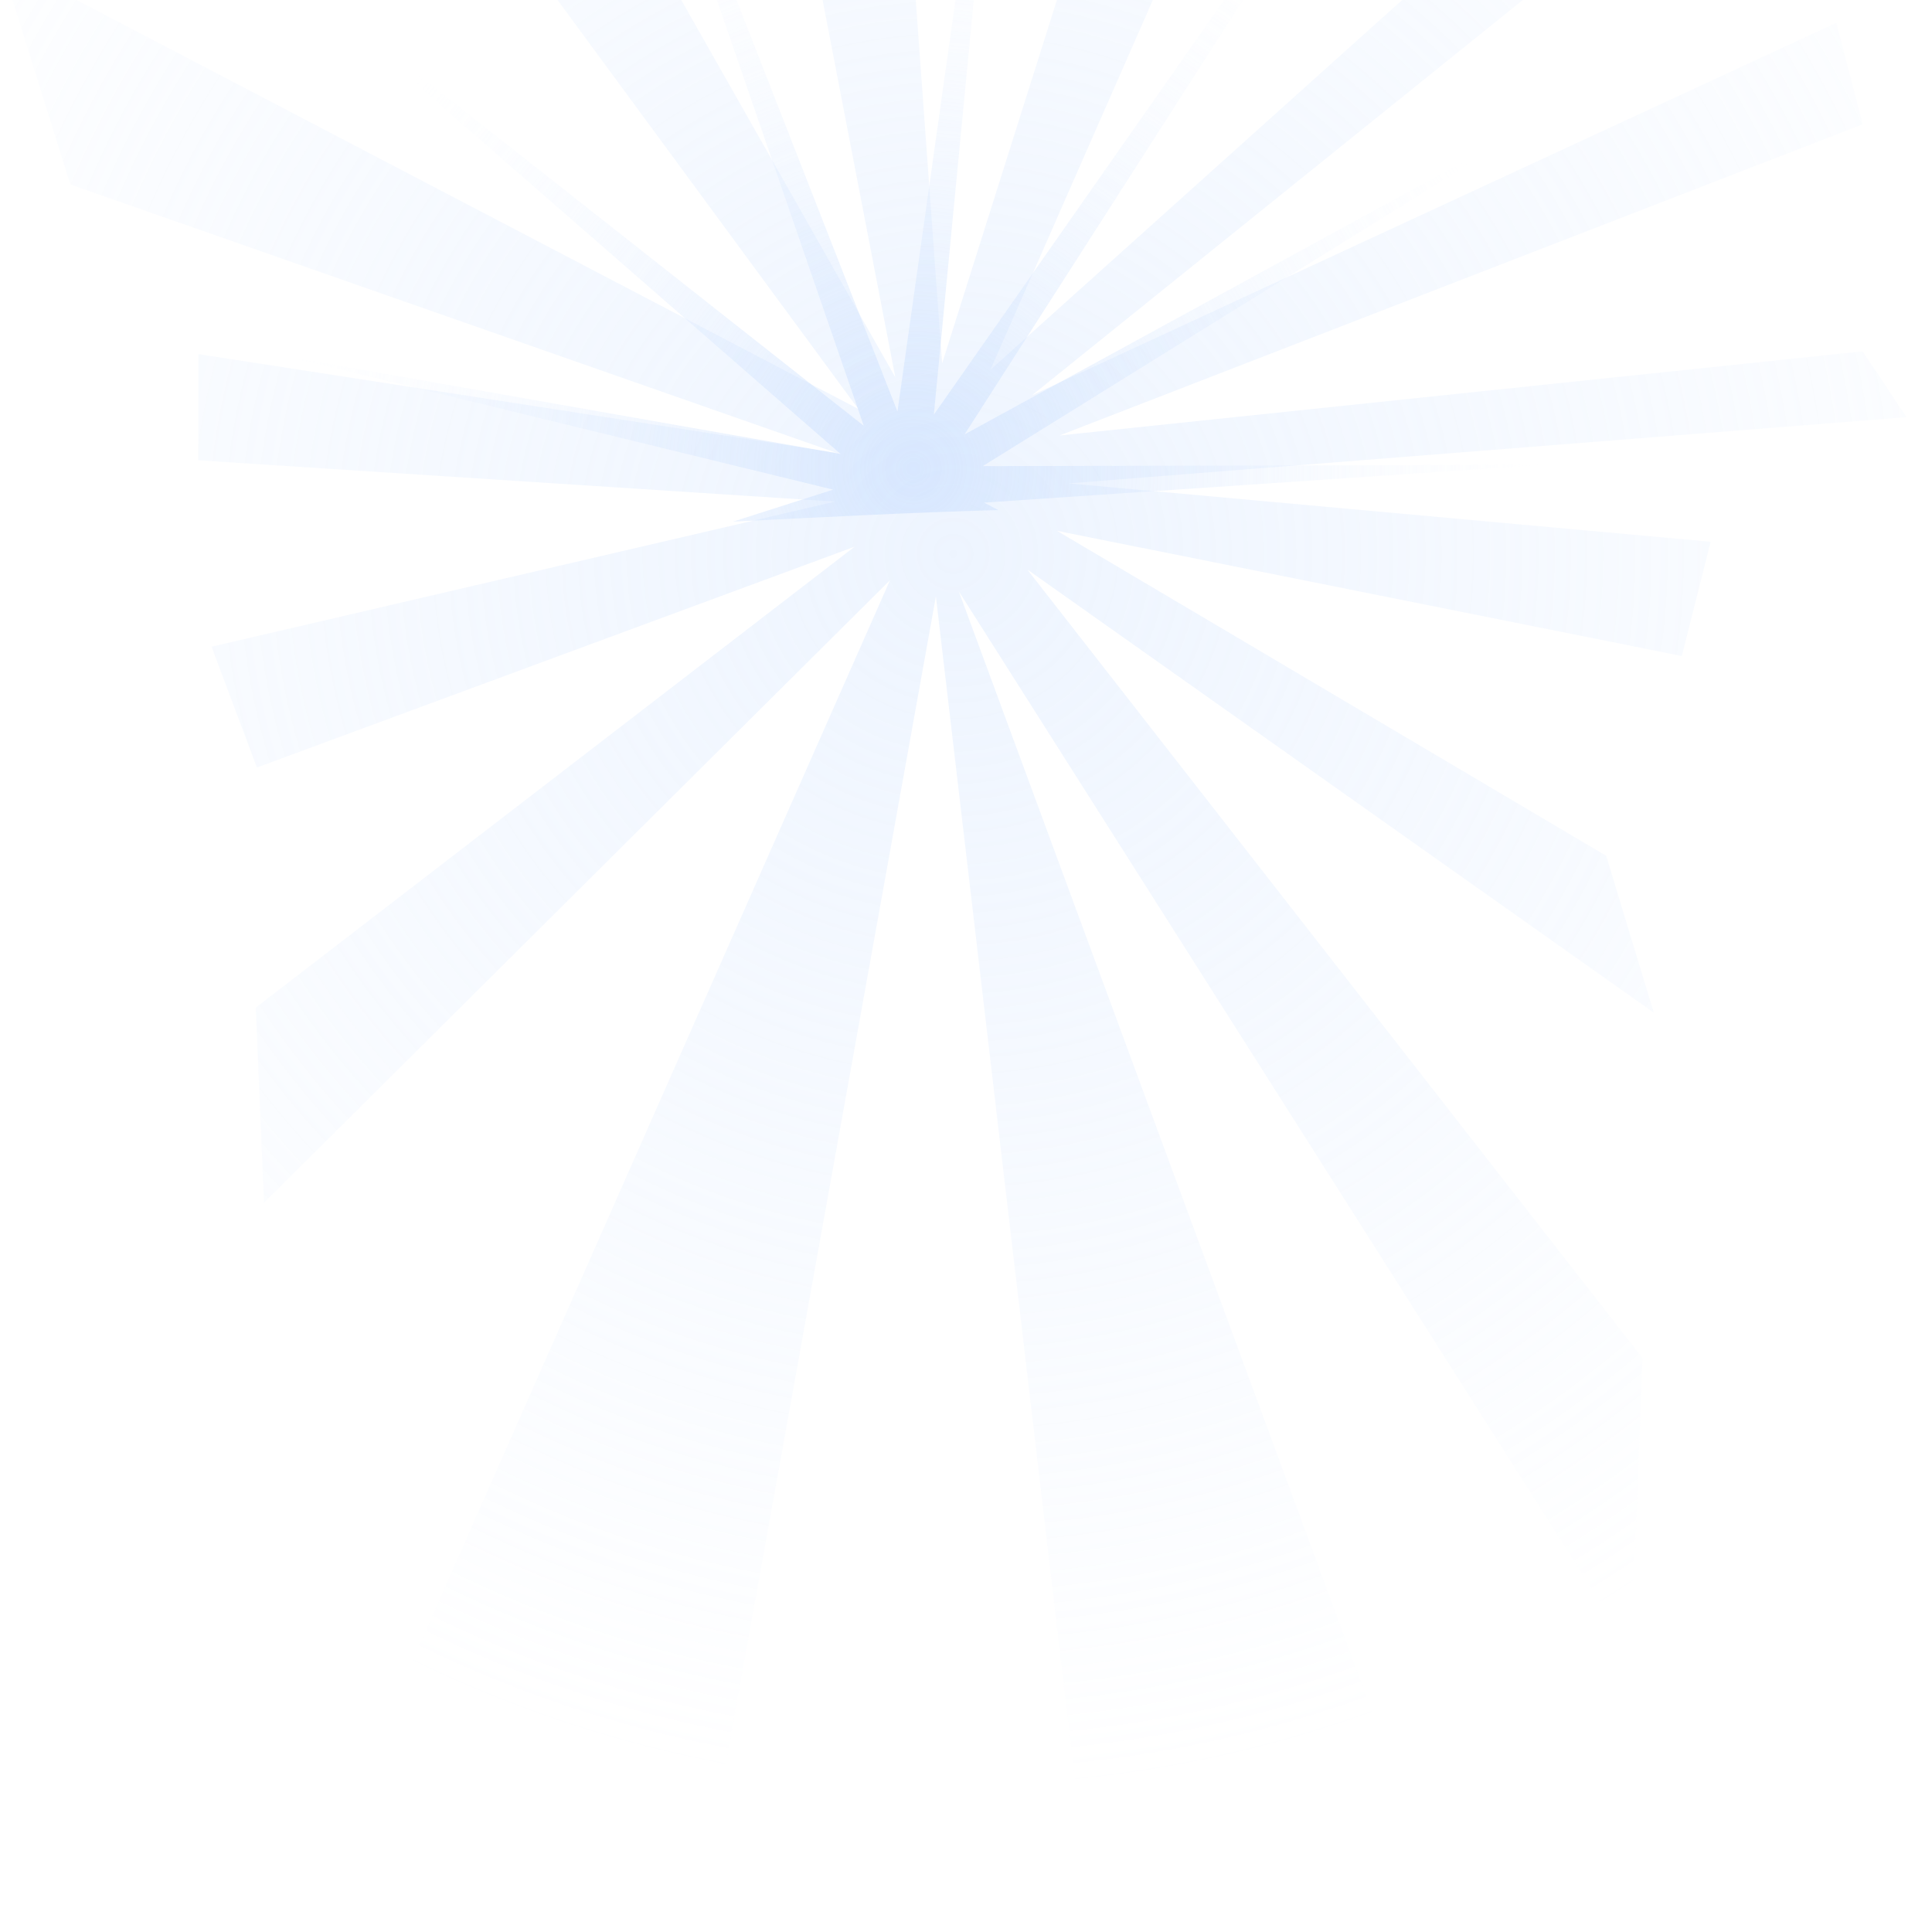
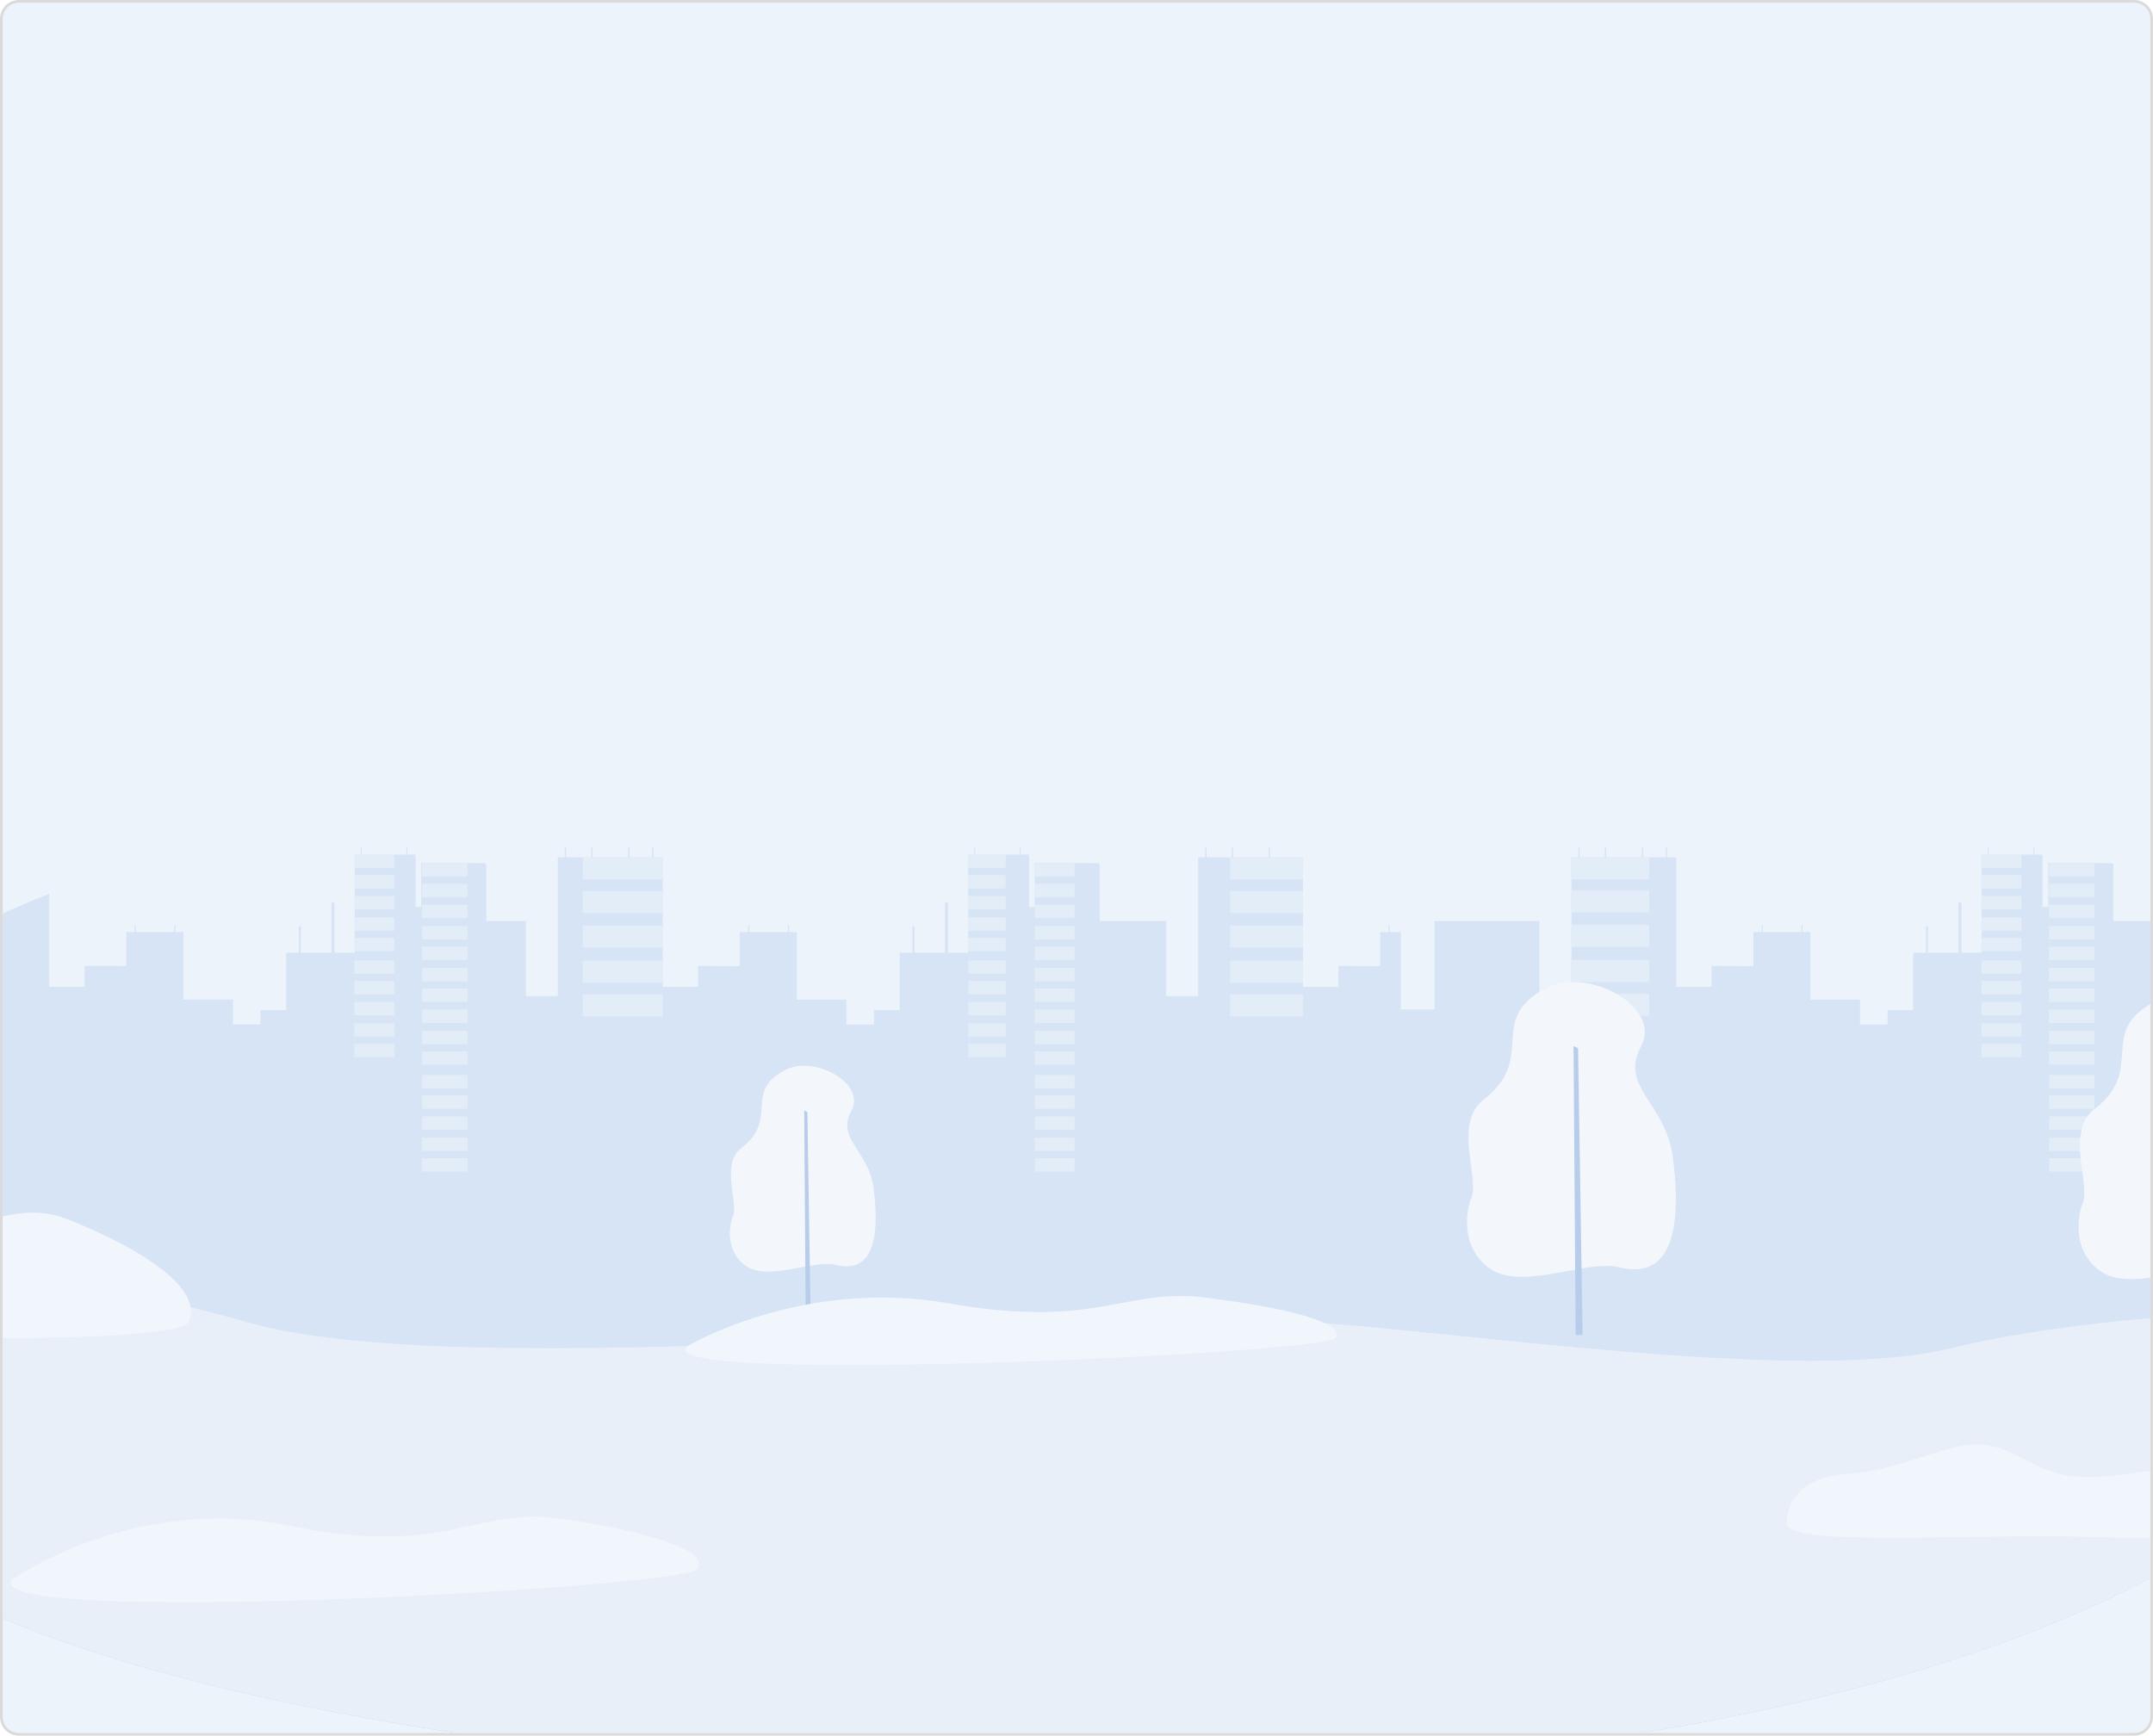
- <svg xmlns="http://www.w3.org/2000/svg" width="635" height="643" viewBox="0 0 635 643" fill="none">
-   <path opacity="0.5" d="M550.427 337.036L341.895 189.524L546.685 451.999L542.944 549.616L319.107 196.802L493.285 669H366.758L311.488 198.503L227.307 666.279L87.855 664.578L296.216 193.095L87.855 400.3L85.134 335.336L284.448 181.939L85.508 255.44L70.406 215.237L277.951 166.939L66.019 153.198V117.859L278.394 150.715L23.401 61.398L0 -13.328L285.638 136.09L51.189 -182.711L89.895 -241.178L297.985 125.58L217.171 -293.626L283.087 -299L313.563 120.954L445.328 -296.279L515.054 -299L329.617 123.097L581.922 -103.529L611.173 -84.04L343.46 131.566L611.173 7.59L619.949 41.365L352.643 144.933L619.949 116.941L634.54 138.845L355.568 160.885L569.338 180.306L559.746 218.332L351.793 176.667L534.577 284.827L550.427 337.036Z" fill="url(#paint0_radial)" fill-opacity="0.6" />
-   <path opacity="0.8" d="M277.271 162.96L243.973 173.606C273.394 172.143 302.815 170.579 332.27 169.762L327.508 167.279L513.863 154.695L327.066 155.137L513.863 39.188L321.046 144.559L482.436 -107.237L310.808 137.995L337.236 -136.42L298.699 136.974L189.723 -141.657L287.475 141.702L94.181 -10.709L279.754 151.089L95.814 118.709L277.271 162.96Z" fill="url(#paint1_radial)" fill-opacity="0.7" />
-   <defs>
-     <radialGradient id="paint0_radial" cx="0" cy="0" r="1" gradientUnits="userSpaceOnUse" gradientTransform="translate(317.278 185) scale(409.22)">
-       <stop stop-color="#C5DCFE" />
-       <stop offset="1" stop-color="#C5DCFE" stop-opacity="0" />
-     </radialGradient>
-     <radialGradient id="paint1_radial" cx="0" cy="0" r="1" gradientUnits="userSpaceOnUse" gradientTransform="translate(304.018 155.979) scale(210.52)">
-       <stop stop-color="#C5DCFE" />
-       <stop offset="1" stop-color="#EBF3FF" stop-opacity="0" />
-     </radialGradient>
-   </defs>
+ <svg xmlns="http://www.w3.org/2000/svg" width="800" height="645" viewBox="0 0 800 645" fill="none">
+   <rect x="0.5" y="0.5" width="799" height="644" rx="6.5" fill="#ECF3FB" stroke="#DADADA" />
+   <mask id="mask0" mask-type="alpha" maskUnits="userSpaceOnUse" x="1" y="1" width="798" height="643">
+     <rect x="1.5" y="1.5" width="797" height="642" rx="5.5" fill="#ECF3FB" stroke="#D7D8DB" />
+   </mask>
+   <g mask="url(#mask0)">
+     <path d="M878.689 489.224C876.894 494.889 874.886 500.44 872.665 505.859C870.364 511.524 867.817 517.009 865.058 522.315C853.663 544.191 838.416 562.687 819.054 574.849C626.37 695.997 156.226 673.681 -8.363 597.247C-29.765 587.305 -62.48 560.728 -79.605 522.691C-82.037 517.303 -84.144 511.688 -85.874 505.859C-86.021 505.386 -86.151 504.896 -86.298 504.423C-86.315 504.358 -86.331 504.309 -86.347 504.243C-86.625 503.247 -86.886 502.252 -87.147 501.256C-87.147 501.223 -87.164 501.191 -87.18 501.158C-87.294 500.717 -87.392 500.293 -87.506 499.852C-87.621 499.362 -87.735 498.872 -87.849 498.383C-87.898 498.187 -87.931 497.991 -87.98 497.795C-87.996 497.762 -87.996 497.713 -88.013 497.681C-88.045 497.55 -88.061 497.419 -88.094 497.289C-88.094 497.256 -88.11 497.24 -88.11 497.207C-88.143 497.077 -88.159 496.962 -88.192 496.832C-88.225 496.701 -88.241 496.587 -88.274 496.456C-88.355 496.032 -88.453 495.607 -88.535 495.183C-88.617 494.759 -88.715 494.334 -88.796 493.893C-88.829 493.714 -88.861 493.55 -88.894 493.371C-88.91 493.273 -88.927 493.175 -88.943 493.077C-89.008 492.702 -89.074 492.326 -89.155 491.951C-89.172 491.885 -89.172 491.836 -89.188 491.771C-89.253 491.396 -89.319 491.036 -89.368 490.661C-89.449 490.204 -89.514 489.747 -89.58 489.29C-89.645 488.833 -89.71 488.375 -89.776 487.918C-89.776 487.886 -89.792 487.853 -89.792 487.82C-89.857 487.396 -89.906 486.971 -89.972 486.531C-90.037 486.074 -90.086 485.6 -90.151 485.143C-90.2 484.719 -90.249 484.278 -90.298 483.853C-90.298 483.804 -90.298 483.772 -90.314 483.723C-90.314 483.641 -90.331 483.56 -90.347 483.478C-90.396 483.102 -90.429 482.727 -90.461 482.351V482.319C-90.461 482.254 -90.478 482.188 -90.478 482.107C-90.51 481.731 -90.543 481.356 -90.576 480.98C-90.608 480.654 -90.624 480.344 -90.657 480.017C-90.674 479.723 -90.706 479.429 -90.722 479.135C-90.739 478.842 -90.771 478.548 -90.771 478.254C-90.788 477.911 -90.82 477.585 -90.82 477.242C-90.837 476.915 -90.853 476.572 -90.869 476.246C-90.886 475.903 -90.902 475.577 -90.918 475.234C-90.935 474.842 -90.951 474.45 -90.951 474.058V473.977C-90.951 473.765 -90.967 473.536 -90.967 473.324C-90.967 472.965 -90.984 472.622 -90.984 472.263C-90.984 471.806 -90.984 471.365 -90.984 470.908C-90.984 454.86 -87.817 437.703 -80.389 419.647C-68.831 391.568 -52.163 372.598 -32.54 358.494C-28.687 355.718 -24.72 353.139 -20.639 350.723C-16.46 348.225 -12.166 345.891 -7.791 343.687C-4.575 342.071 -1.294 340.52 2.004 339.018C4.061 338.087 6.15 337.173 8.24 336.292C11.554 334.871 14.9 333.516 18.296 332.178C70.389 311.657 128.865 299.169 168.127 245.133C195.733 207.144 231.55 179.784 271.023 163.002C273.505 161.941 275.986 160.945 278.5 159.965C282.386 158.463 286.304 157.059 290.238 155.753C292.23 155.084 294.238 154.447 296.246 153.843C296.311 153.827 296.376 153.794 296.442 153.778C298.433 153.174 300.441 152.603 302.449 152.048C326.316 145.485 351.016 142.497 375.667 143.069C428.609 144.277 481.306 161.908 524.877 195.831C525.694 196.452 526.494 197.088 527.294 197.741C528.502 198.704 529.693 199.635 530.901 200.549C530.967 200.598 531.032 200.647 531.097 200.696C532.926 202.1 534.754 203.439 536.583 204.745C536.762 204.875 536.942 204.99 537.121 205.12C539.015 206.475 540.909 207.765 542.802 209.022C544.01 209.822 545.218 210.589 546.41 211.356C546.671 211.52 546.916 211.683 547.177 211.83C548.353 212.564 549.545 213.283 550.736 214.001C551.487 214.442 552.238 214.883 552.973 215.307C553.12 215.389 553.283 215.487 553.43 215.568C555.928 217.005 558.409 218.343 560.907 219.617C668.211 274.714 767.614 192.632 862.136 301.96C871.588 312.898 878.836 328.276 883.718 346.332C894.819 387.373 893.741 442.029 878.689 489.224Z" fill="#ECF3FB" />
+     <path d="M520.486 346.397V522.234L513.564 522.266L394.392 522.707V521.842L156.471 522.707V521.874L-71.41 522.707H-79.605C-82.038 517.32 -84.144 511.704 -85.874 505.876C-86.021 505.402 -86.151 504.913 -86.298 504.439C-86.315 504.374 -86.331 504.325 -86.347 504.26C-86.625 503.264 -86.886 502.268 -87.147 501.272C-87.147 501.24 -87.164 501.207 -87.18 501.174C-87.294 500.734 -87.392 500.309 -87.506 499.868C-87.621 499.379 -87.735 498.889 -87.849 498.399C-87.898 498.203 -87.931 498.007 -87.98 497.811C-87.996 497.779 -87.996 497.73 -88.013 497.697C-88.045 497.566 -88.061 497.436 -88.094 497.305C-88.094 497.273 -88.111 497.256 -88.111 497.224C-88.143 497.093 -88.159 496.979 -88.192 496.848C-88.225 496.718 -88.241 496.603 -88.274 496.473C-88.355 496.048 -88.453 495.624 -88.535 495.199C-88.617 494.775 -88.715 494.35 -88.796 493.91C-88.829 493.746 -88.861 493.583 -88.894 493.404C-88.91 493.306 -88.943 493.191 -88.959 493.093C-89.025 492.718 -89.09 492.342 -89.172 491.967C-89.188 491.902 -89.188 491.853 -89.204 491.787C-89.269 491.412 -89.335 491.053 -89.384 490.677C-89.465 490.22 -89.531 489.763 -89.596 489.306C-89.661 488.849 -89.727 488.392 -89.792 487.935C-89.792 487.902 -89.808 487.869 -89.808 487.837C-89.874 487.412 -89.922 486.988 -89.988 486.547C-90.053 486.09 -90.102 485.617 -90.167 485.159C-90.216 484.735 -90.265 484.294 -90.314 483.87C-90.314 483.821 -90.314 483.788 -90.331 483.739C-90.331 483.658 -90.347 483.576 -90.363 483.494C-90.412 483.119 -90.445 482.743 -90.478 482.368V482.335C-90.478 482.27 -90.494 482.205 -90.494 482.123C-90.527 481.748 -90.559 481.372 -90.592 480.997C-90.624 480.67 -90.641 480.36 -90.674 480.033C-90.69 479.74 -90.722 479.446 -90.739 479.152C-90.755 478.858 -90.788 478.564 -90.788 478.27C-90.804 477.927 -90.837 477.601 -90.837 477.258C-90.853 476.932 -90.869 476.589 -90.886 476.262C-90.902 475.919 -90.918 475.593 -90.935 475.25C-90.951 474.858 -90.967 474.467 -90.967 474.075V473.993C-90.967 473.781 -90.984 473.552 -90.984 473.34C-90.984 472.981 -91 472.638 -91 472.279C-91 471.822 -91 471.381 -91 470.924C-91 461.047 -89.808 450.746 -87.147 440.053C-85.499 433.393 -83.262 426.585 -80.405 419.647C-68.847 391.568 -52.179 372.598 -32.556 358.494V370.15H-20.655V350.723C-16.476 348.225 -12.183 345.891 -7.808 343.687C-4.592 342.071 -1.31 340.52 1.987 339.018C4.044 338.087 6.134 337.173 8.223 336.292C11.537 334.871 14.884 333.516 18.28 332.178V366.705H31.421V358.918L46.93 358.983V346.364H50.048V343.866H50.456V346.364H62.422H64.822V343.866H65.23V346.364H68.12V371.456H86.567V380.696H96.819V375.357H106.337V354.07H111.071V344.144H111.789V354.07H123.168V335.459H124.278V354.07H131.804V353.808H131.787V351.441H131.804V349.205H131.787V345.483H131.804V343.099H131.787V339.377H131.804V337.01H131.787V333.288H131.804V330.725H131.787V327.003H131.804V323.738H131.787V320.016H131.804V317.567H134.04V314.792H134.399V317.583H151.002V314.792H151.361V317.583H154.398V337.043L156.536 337.059V337.043H156.52V333.321H156.536V330.757H156.52V327.035H156.536V324.472H156.52V320.75H156.536V320.734H176.665V320.75H180.126C180.305 320.848 180.485 320.946 180.665 321.044V342.283H195.39V370.166H207.274V318.595H209.854V314.988H210.327V318.595H219.714V314.988H220.171V318.595H233.46V314.988H233.933V318.595H242.308V314.988H242.781V318.595H246.226V366.738H259.367V358.951L274.876 359.016V346.397H277.994V343.899H278.402V346.397H290.369H292.768V343.899H293.177V346.397H296.066V371.488H314.513V380.728H324.765V375.357H334.283V354.07H339.033V344.144H339.752V354.07H351.13V335.459H352.24V354.07H359.766V353.808H359.75V351.441H359.766V349.205H359.75V345.483H359.766V343.099H359.75V339.377H359.766V337.01H359.75V333.288H359.766V330.725H359.75V327.003H359.766V323.738H359.75V320.016H359.766V317.567H362.003V314.792H362.362V317.583H378.964V314.792H379.324V317.583H382.36V337.043L384.466 337.059H384.499V337.043H384.482V333.321H384.499V330.757H384.482V327.035H384.499V324.472H384.482V320.75H384.499V320.734H404.627V320.75H408.088C408.268 320.848 408.447 320.946 408.627 321.044V342.283H433.327V370.166H445.228V318.595H447.807V314.988H448.28V318.595H457.667V314.988H458.141V318.595H471.429V314.988H471.886V318.595H484.163V366.738H497.304V358.951L512.813 359.016V346.397H515.931V343.899H516.339V346.397H520.486Z" fill="#D6E4F5" />
+     <path d="M246.242 318.595H216.531V326.758H246.242V318.595Z" fill="#E3EDF8" />
+     <path d="M246.242 331.149H216.531V339.312H246.242V331.149Z" fill="#E3EDF8" />
+     <path d="M246.242 343.981H216.531V352.143H246.242V343.981Z" fill="#E3EDF8" />
+     <path d="M246.242 357.008H216.531V365.171H246.242V357.008Z" fill="#E3EDF8" />
+     <path d="M246.242 369.578H216.531V377.741H246.242V369.578Z" fill="#E3EDF8" />
+     <path d="M373.659 317.567H359.799V322.53H373.659V317.567Z" fill="#E3EDF8" />
+     <path d="M373.659 325.207H359.799V330.17H373.659V325.207Z" fill="#E3EDF8" />
+     <path d="M373.659 332.994H359.799V337.957H373.659V332.994Z" fill="#E3EDF8" />
+     <path d="M373.659 340.895H359.799V345.858H373.659V340.895Z" fill="#E3EDF8" />
+     <path d="M373.659 348.535H359.799V353.498H373.659V348.535Z" fill="#E3EDF8" />
+     <path d="M373.659 356.927H359.799V361.889H373.659V356.927Z" fill="#E3EDF8" />
+     <path d="M373.659 364.567H359.799V369.529H373.659V364.567Z" fill="#E3EDF8" />
+     <path d="M373.659 372.354H359.799V377.316H373.659V372.354Z" fill="#E3EDF8" />
+     <path d="M373.659 380.255H359.799V385.218H373.659V380.255Z" fill="#E3EDF8" />
+     <path d="M373.659 387.895H359.799V392.858H373.659V387.895Z" fill="#E3EDF8" />
+     <path d="M399.305 320.816H384.45V325.778H399.305V320.816Z" fill="#E3EDF8" />
+     <path d="M399.305 328.456H384.45V333.418H399.305V328.456Z" fill="#E3EDF8" />
+     <path d="M399.305 336.243H384.45V341.205H399.305V336.243Z" fill="#E3EDF8" />
+     <path d="M399.305 344.144H384.45V349.107H399.305V344.144Z" fill="#E3EDF8" />
+     <path d="M399.305 351.784H384.45V356.747H399.305V351.784Z" fill="#E3EDF8" />
+     <path d="M399.305 359.734H384.45V364.697H399.305V359.734Z" fill="#E3EDF8" />
+     <path d="M399.305 367.358H384.45V372.321H399.305V367.358Z" fill="#E3EDF8" />
+     <path d="M399.305 375.145H384.45V380.108H399.305V375.145Z" fill="#E3EDF8" />
+     <path d="M399.305 383.063H384.45V388.026H399.305V383.063Z" fill="#E3EDF8" />
+     <path d="M399.305 390.703H384.45V395.666H399.305V390.703Z" fill="#E3EDF8" />
+     <path d="M399.305 399.453H384.45V404.416H399.305V399.453Z" fill="#E3EDF8" />
+     <path d="M399.305 407.077H384.45V412.04H399.305V407.077Z" fill="#E3EDF8" />
+     <path d="M399.305 414.864H384.45V419.827H399.305V414.864Z" fill="#E3EDF8" />
+     <path d="M399.305 422.782H384.45V427.744H399.305V422.782Z" fill="#E3EDF8" />
+     <path d="M399.305 430.405H384.45V435.368H399.305V430.405Z" fill="#E3EDF8" />
+     <path d="M484.146 318.595H457.096V326.758H484.146V318.595Z" fill="#E3EDF8" />
+     <path d="M484.146 331.149H457.096V339.312H484.146V331.149Z" fill="#E3EDF8" />
+     <path d="M484.146 343.981H457.096V352.143H484.146V343.981Z" fill="#E3EDF8" />
+     <path d="M484.146 357.008H457.096V365.171H484.146V357.008Z" fill="#E3EDF8" />
+     <path d="M484.146 369.578H457.096V377.741H484.146V369.578Z" fill="#E3EDF8" />
+     <path d="M146.545 317.567H131.689V322.53H146.545V317.567Z" fill="#E3EDF8" />
+     <path d="M146.545 325.207H131.689V330.17H146.545V325.207Z" fill="#E3EDF8" />
+     <path d="M146.545 332.994H131.689V337.957H146.545V332.994Z" fill="#E3EDF8" />
+     <path d="M146.545 340.895H131.689V345.858H146.545V340.895Z" fill="#E3EDF8" />
+     <path d="M146.545 348.535H131.689V353.498H146.545V348.535Z" fill="#E3EDF8" />
+     <path d="M146.545 356.927H131.689V361.889H146.545V356.927Z" fill="#E3EDF8" />
+     <path d="M146.545 364.567H131.689V369.529H146.545V364.567Z" fill="#E3EDF8" />
+     <path d="M146.545 372.354H131.689V377.316H146.545V372.354Z" fill="#E3EDF8" />
+     <path d="M146.545 380.255H131.689V385.218H146.545V380.255Z" fill="#E3EDF8" />
+     <path d="M146.545 387.895H131.689V392.858H146.545V387.895Z" fill="#E3EDF8" />
+     <path d="M173.726 320.816H156.846V325.778H173.726V320.816Z" fill="#E3EDF8" />
+     <path d="M173.726 328.456H156.846V333.418H173.726V328.456Z" fill="#E3EDF8" />
+     <path d="M173.726 336.243H156.846V341.205H173.726V336.243Z" fill="#E3EDF8" />
+     <path d="M173.726 344.144H156.846V349.107H173.726V344.144Z" fill="#E3EDF8" />
+     <path d="M173.726 351.784H156.846V356.747H173.726V351.784Z" fill="#E3EDF8" />
+     <path d="M173.726 359.734H156.846V364.697H173.726V359.734Z" fill="#E3EDF8" />
+     <path d="M173.726 367.358H156.846V372.321H173.726V367.358Z" fill="#E3EDF8" />
+     <path d="M173.726 375.145H156.846V380.108H173.726V375.145Z" fill="#E3EDF8" />
+     <path d="M173.726 383.063H156.846V388.026H173.726V383.063Z" fill="#E3EDF8" />
+     <path d="M173.726 390.703H156.846V395.666H173.726V390.703Z" fill="#E3EDF8" />
+     <path d="M173.726 399.453H156.846V404.416H173.726V399.453Z" fill="#E3EDF8" />
+     <path d="M173.726 407.077H156.846V412.04H173.726V407.077Z" fill="#E3EDF8" />
+     <path d="M173.726 414.864H156.846V419.827H173.726V414.864Z" fill="#E3EDF8" />
+     <path d="M173.726 422.782H156.846V427.744H173.726V422.782Z" fill="#E3EDF8" />
+     <path d="M173.726 430.405H156.846V435.368H173.726V430.405Z" fill="#E3EDF8" />
+     <path d="M883.734 346.397C896.157 392.286 893.3 455.35 872.665 505.86C870.364 511.524 867.817 517.01 865.058 522.315L760.986 522.691V521.858L533.105 522.691H513.548V375.129H533.073V342.283H572.008V370.166H583.909V318.595H586.488V314.988H586.961V318.595H596.348V314.988H596.822V318.595H610.11V314.988H610.584V318.595H618.942V314.988H619.415V318.595H622.844V366.738H635.985V358.951L651.494 359.016V346.397H654.612V343.899H655.02V346.397H666.987H669.386V343.899H669.794V346.397H672.684V371.488H691.131V380.728H701.383V375.357H710.901V354.07H715.635V344.144H716.353V354.07H727.732V335.459H728.842V354.07H736.368V353.808H736.352V351.441H736.368V349.205H736.352V345.483H736.368V343.099H736.352V339.377H736.368V337.01H736.352V333.288H736.368V330.725H736.352V327.003H736.368V323.738H736.352V320.016H736.368V317.567H738.604V314.792H738.964V317.583H755.566V314.792H755.925V317.583H758.962V337.043L761.1 337.059V337.043H761.084V333.321H761.1V330.757H761.084V327.035H761.1V324.472H761.084V320.75H761.1V320.734H781.229V320.75H784.69C784.869 320.848 785.049 320.946 785.229 321.044V342.283H799.954V370.166H811.838V318.595H814.418V314.988H814.891V318.595H824.278V314.988H824.735V318.595H838.024V314.988H838.497V318.595H846.856V314.988H847.329V318.595H850.774V366.738H863.915V358.951L879.424 359.016V346.397H882.542V343.899H882.95V346.397H883.734Z" fill="#D6E4F5" />
+     <path d="M612.788 318.595H583.909V326.758H612.788V318.595Z" fill="#E3EDF8" />
+     <path d="M612.788 330.888H583.909V339.051H612.788V330.888Z" fill="#E3EDF8" />
+     <path d="M612.788 343.703H583.909V351.866H612.788V343.703Z" fill="#E3EDF8" />
+     <path d="M612.788 356.731H583.909V364.893H612.788V356.731Z" fill="#E3EDF8" />
+     <path d="M612.788 369.301H583.909V377.463H612.788V369.301Z" fill="#E3EDF8" />
+     <path d="M751.077 317.567H736.221V322.53H751.077V317.567Z" fill="#E3EDF8" />
+     <path d="M751.077 325.207H736.221V330.17H751.077V325.207Z" fill="#E3EDF8" />
+     <path d="M751.077 332.994H736.221V337.957H751.077V332.994Z" fill="#E3EDF8" />
+     <path d="M751.077 340.895H736.221V345.858H751.077V340.895Z" fill="#E3EDF8" />
+     <path d="M751.077 348.535H736.221V353.498H751.077V348.535Z" fill="#E3EDF8" />
+     <path d="M751.077 356.927H736.221V361.889H751.077V356.927Z" fill="#E3EDF8" />
+     <path d="M751.077 364.567H736.221V369.529H751.077V364.567Z" fill="#E3EDF8" />
+     <path d="M751.077 372.354H736.221V377.316H751.077V372.354Z" fill="#E3EDF8" />
+     <path d="M751.077 380.255H736.221V385.218H751.077V380.255Z" fill="#E3EDF8" />
+     <path d="M751.077 387.895H736.221V392.858H751.077V387.895Z" fill="#E3EDF8" />
+     <path d="M778.258 320.816H761.378V325.778H778.258V320.816Z" fill="#E3EDF8" />
+     <path d="M778.258 328.456H761.378V333.418H778.258V328.456Z" fill="#E3EDF8" />
+     <path d="M778.258 336.243H761.378V341.205H778.258V336.243Z" fill="#E3EDF8" />
+     <path d="M778.258 344.144H761.378V349.107H778.258V344.144Z" fill="#E3EDF8" />
+     <path d="M778.258 351.784H761.378V356.747H778.258V351.784Z" fill="#E3EDF8" />
+     <path d="M778.258 359.734H761.378V364.697H778.258V359.734Z" fill="#E3EDF8" />
+     <path d="M778.258 367.358H761.378V372.321H778.258V367.358Z" fill="#E3EDF8" />
+     <path d="M778.258 375.145H761.378V380.108H778.258V375.145Z" fill="#E3EDF8" />
+     <path d="M778.258 383.063H761.378V388.026H778.258V383.063Z" fill="#E3EDF8" />
+     <path d="M778.258 390.703H761.378V395.666H778.258V390.703Z" fill="#E3EDF8" />
+     <path d="M778.258 399.453H761.378V404.416H778.258V399.453Z" fill="#E3EDF8" />
+     <path d="M778.258 407.077H761.378V412.04H778.258V407.077Z" fill="#E3EDF8" />
+     <path d="M778.258 414.864H761.378V419.827H778.258V414.864Z" fill="#E3EDF8" />
+     <path d="M778.258 422.782H761.378V427.744H778.258V422.782Z" fill="#E3EDF8" />
+     <path d="M778.258 430.405H761.378V435.368H778.258V430.405Z" fill="#E3EDF8" />
+     <path d="M872.665 505.859C860.813 534.869 843.117 559.732 819.07 574.849C626.37 695.997 156.242 673.681 -8.363 597.247C-32.801 585.901 -71.965 552.859 -85.874 505.859H872.665Z" fill="#B8CDEB" />
+     <path d="M878.689 489.224C876.894 494.889 874.886 500.44 872.665 505.86C870.364 511.524 867.817 517.01 865.058 522.315C859.41 533.171 852.814 543.179 845.239 551.994C842.676 554.982 839.999 557.822 837.224 560.532C834.889 562.785 832.49 564.94 829.992 566.98C826.498 569.837 822.858 572.466 819.07 574.865C650.433 680.864 269.326 677.011 66.455 623.171C37.511 615.498 12.19 606.781 -8.363 597.247C-29.765 587.305 -62.48 560.728 -79.605 522.691C-82.038 517.303 -84.144 511.688 -85.874 505.86C-87.082 501.811 -88.094 497.648 -88.878 493.387L-90.967 470.94C-90.967 470.94 9.497 467.202 91.236 491.167C172.975 515.132 422.471 487.363 484.146 491.167C545.806 494.971 670.072 514.463 724.957 501.011C767.483 490.596 839.526 484.621 878.689 489.224Z" fill="#E8EFF9" />
+     <path d="M773.507 447.987C773.507 447.987 768.283 463.006 779.858 471.952C791.432 480.915 814.777 468.998 826.498 471.952C849.141 477.65 847.884 449 845.729 432.626C843.166 413.166 826.498 407.779 834.465 393.005C841.974 379.063 815.316 364.648 800.623 372.288C778.927 383.569 797.636 397.249 778.258 412.138C766.896 420.855 777.605 441.555 773.507 447.987Z" fill="#F3F7FC" />
+     <path d="M272.052 452.64C272.052 452.64 268.248 463.561 276.672 470.075C285.079 476.589 302.074 467.937 310.595 470.075C327.051 474.222 326.153 453.391 324.586 441.474C322.725 427.336 310.595 423.418 316.391 412.66C321.86 402.522 302.465 392.042 291.789 397.592C276.003 405.804 289.618 415.745 275.529 426.569C267.252 432.919 275.039 447.971 272.052 452.64Z" fill="#F3F7FC" />
+     <path d="M298.825 412.66L299.364 487.641H301.176L300 413.28L298.825 412.66Z" fill="#B8CDEB" />
+     <path d="M546.328 445.963C546.328 445.963 540.892 461.602 552.94 470.94C564.988 480.278 589.329 467.871 601.54 470.94C625.129 476.883 623.823 447.024 621.57 429.965C618.893 409.705 601.54 404.089 609.833 388.695C617.669 374.166 589.867 359.163 574.587 367.113C551.977 378.867 571.469 393.119 551.291 408.628C539.439 417.704 550.606 439.27 546.328 445.963Z" fill="#F3F7FC" />
+     <path d="M584.692 388.695L585.46 496.114H588.055L586.374 389.56L584.692 388.695Z" fill="#B8CDEB" />
+     <path d="M255.253 500.342C255.253 500.342 297.796 474.711 352.632 484.359C407.468 494.007 418.079 478.482 447.742 482.188C477.404 485.878 500.374 491.461 496.129 497.256C491.901 503.052 239.5 514.773 255.253 500.342Z" fill="#F1F6FC" />
+     <path d="M4.763 586.815C4.763 586.815 49.722 555.047 107.659 567.013C165.597 578.979 176.796 559.732 208.156 564.319C239.5 568.907 263.759 575.812 259.286 582.995C254.78 590.178 -11.905 604.707 4.763 586.815Z" fill="#F1F6FC" />
+     <path d="M70.03 491.33C66.716 498.203 -19.97 499.297 -88.878 493.42C-88.894 493.322 -88.927 493.208 -88.943 493.11C-89.008 492.734 -89.074 492.359 -89.155 491.983C-89.172 491.918 -89.172 491.869 -89.188 491.804C-89.253 491.428 -89.319 491.069 -89.368 490.694C-89.449 490.236 -89.514 489.779 -89.58 489.322C-89.645 488.865 -89.71 488.408 -89.776 487.951C-89.776 487.918 -89.792 487.886 -89.792 487.853C-89.857 487.429 -89.906 487.004 -89.972 486.563C-90.037 486.106 -90.086 485.633 -90.151 485.176C-90.2 484.751 -90.249 484.31 -90.298 483.886C-90.298 483.837 -90.298 483.804 -90.314 483.755C-90.314 483.674 -90.331 483.592 -90.347 483.511C-90.396 483.135 -90.429 482.76 -90.461 482.384V482.351C-90.461 482.286 -90.478 482.221 -90.478 482.139C-90.51 481.764 -90.543 481.388 -90.576 481.013C-90.608 480.686 -90.624 480.376 -90.657 480.05C-90.674 479.756 -90.706 479.462 -90.722 479.168C-90.739 478.874 -90.771 478.58 -90.771 478.287C-90.788 477.944 -90.82 477.617 -90.82 477.274C-90.837 476.948 -90.853 476.605 -90.869 476.279C-90.886 475.936 -90.902 475.609 -90.918 475.266C-90.935 474.875 -90.951 474.483 -90.951 474.091V474.009C-90.951 473.797 -90.967 473.569 -90.967 473.356C-90.967 472.997 -90.984 472.654 -90.984 472.295C-90.984 471.838 -90.984 471.397 -90.984 470.94C-90.984 461.064 -89.792 450.763 -87.131 440.07C-81.597 441.376 -75.965 443.433 -70.3 446.387C-17.913 473.683 -3.286 441.719 25.463 453.228C54.227 464.72 75.76 479.429 70.03 491.33Z" fill="#F1F6FC" />
+     <path d="M845.239 551.994C842.676 554.981 839.999 557.822 837.224 560.532C834.889 562.785 832.49 564.94 829.992 566.98C820.295 570.131 805.162 572.172 781.539 571.29C733.397 569.511 660.277 575.453 663.999 565.446C663.999 565.446 662.873 549.235 686.952 547.619C711.015 546.003 727.259 532.567 742.931 538.167C758.603 543.766 761.411 552.027 791.073 547.619C815.659 543.946 839.754 546.77 845.239 551.994Z" fill="#F1F6FC" />
+   </g>
</svg>
